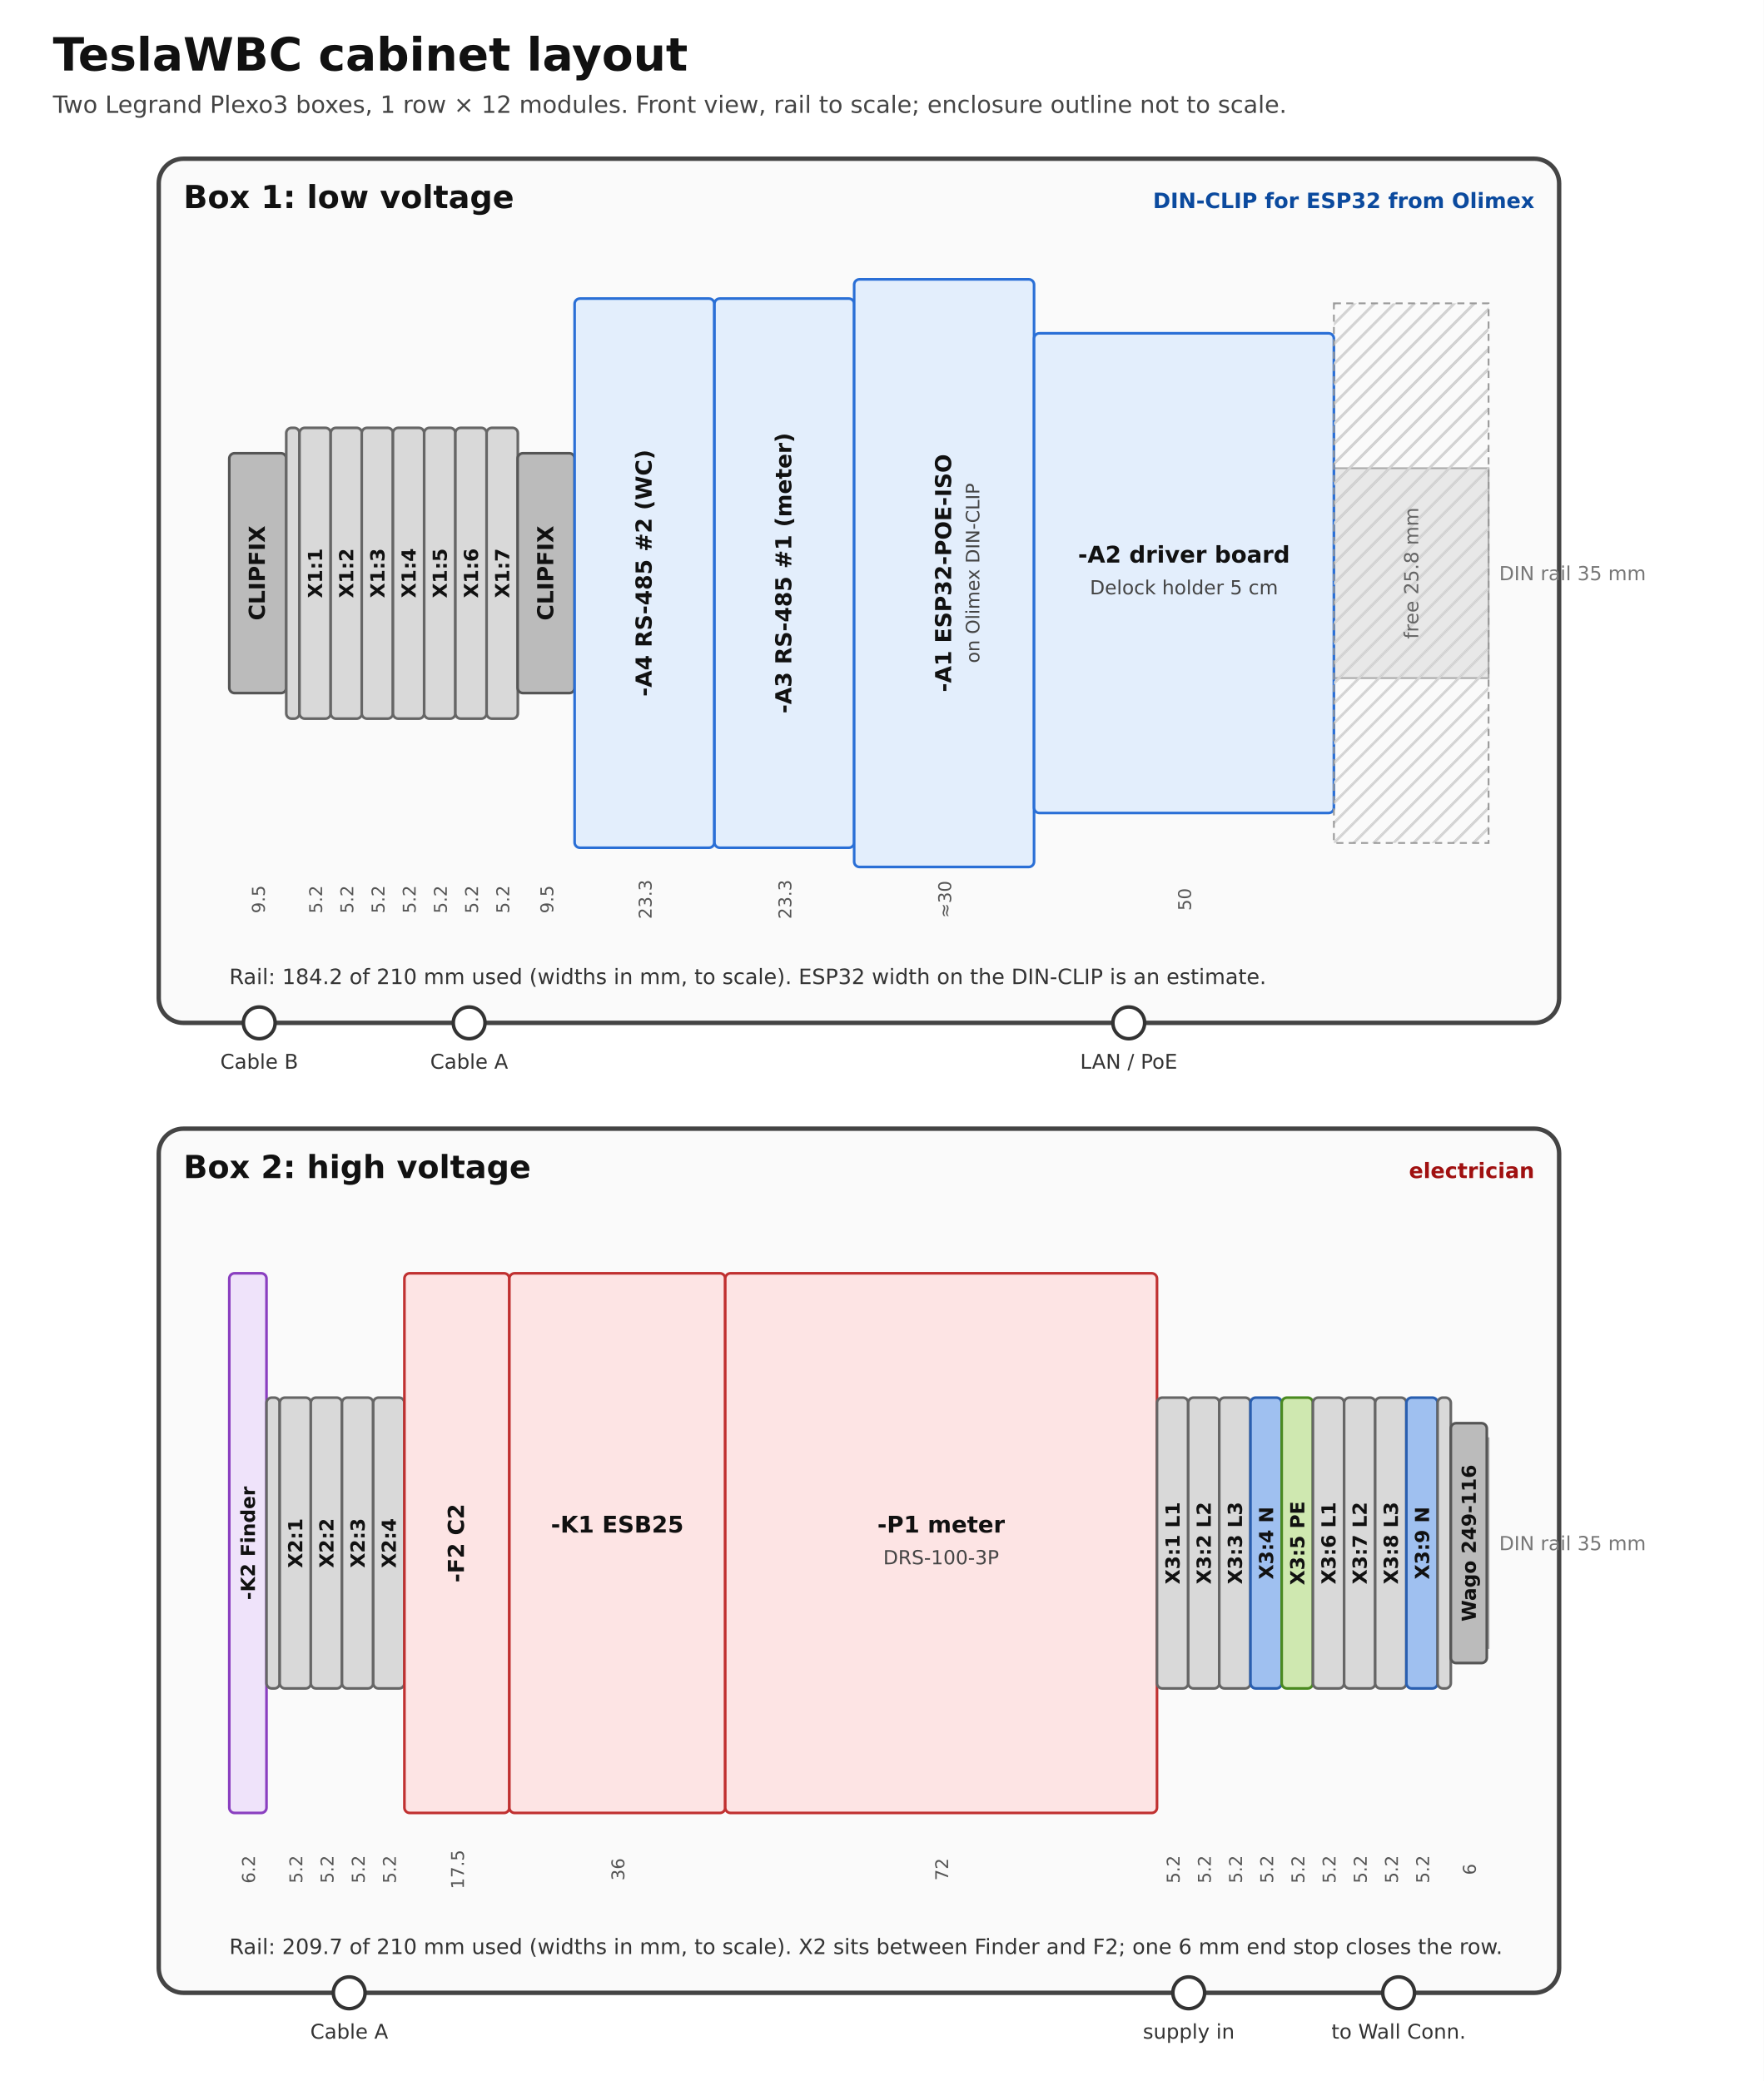
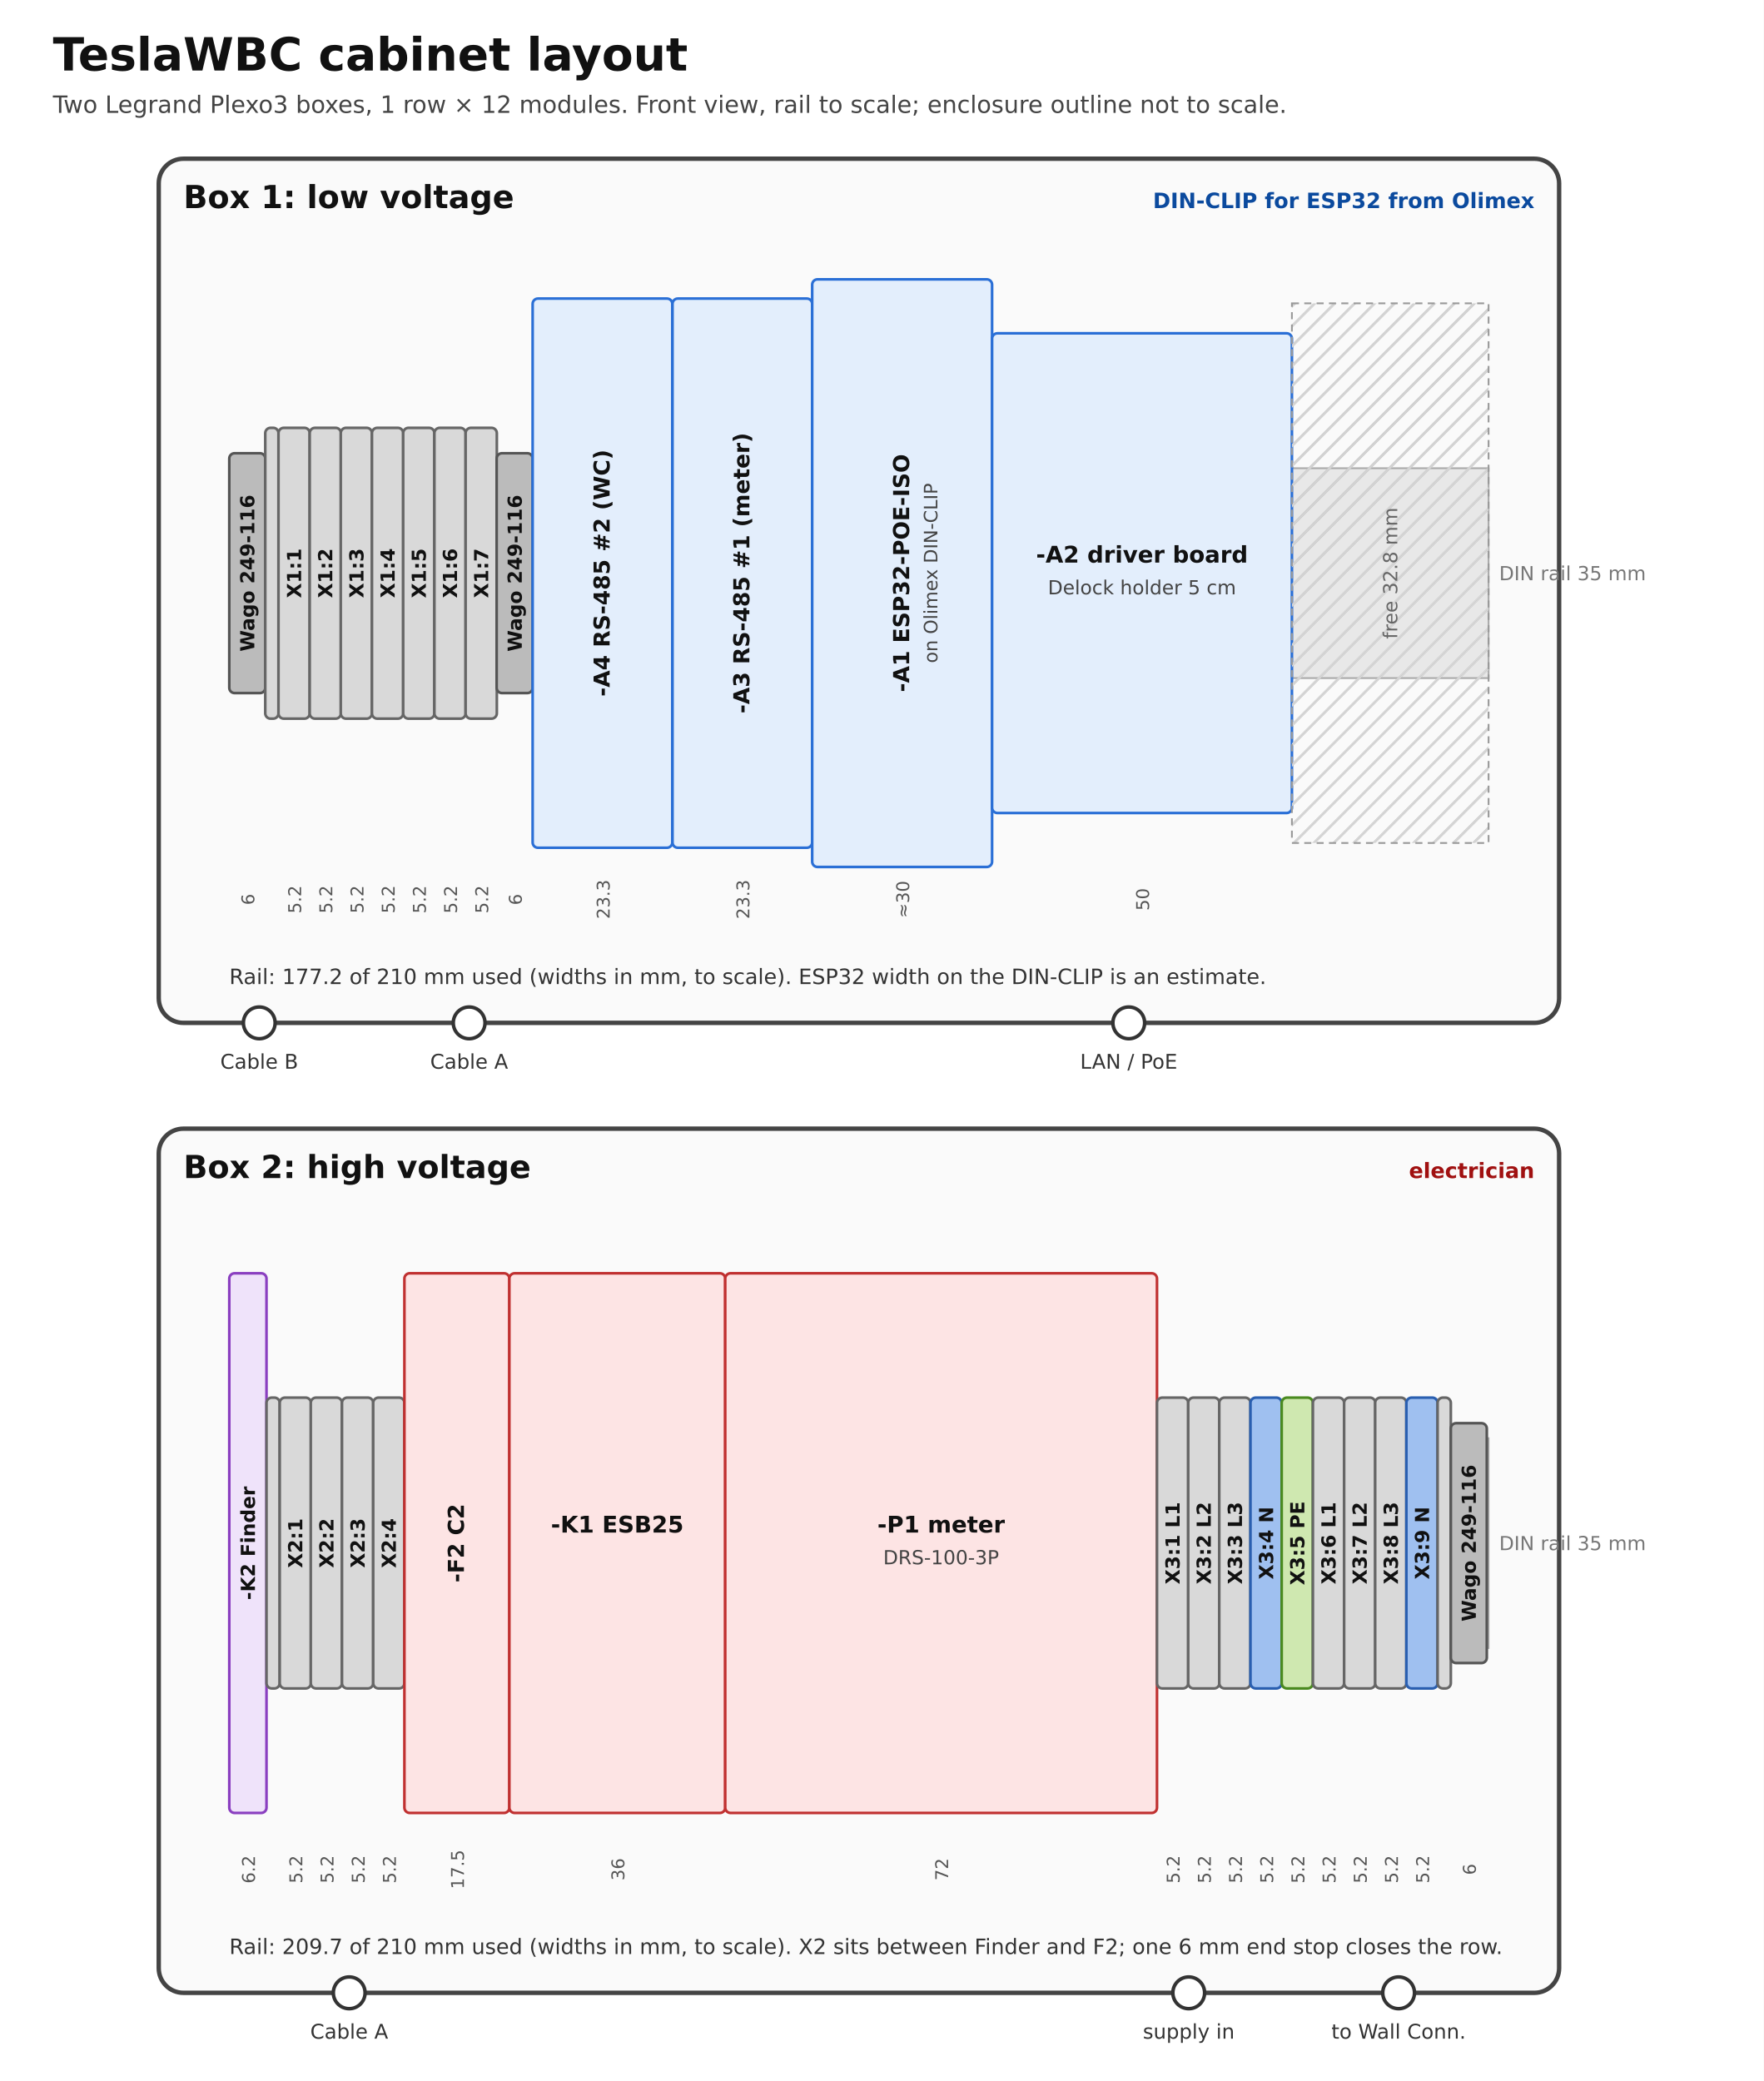
<svg xmlns="http://www.w3.org/2000/svg" width="1000" height="1180" font-family="DejaVu Sans,Arial,sans-serif">
  <defs>
    <pattern id="hatch" width="8" height="8" patternUnits="userSpaceOnUse" patternTransform="rotate(45)">
      <line x1="0" y1="0" x2="0" y2="8" stroke="#ccc" stroke-width="3" />
    </pattern>
  </defs>
  <rect width="1000" height="1180" fill="#fff" />
  <text x="30.0" y="40.0" font-size="26" text-anchor="start" fill="#111" font-weight="bold">TeslaWBC cabinet layout</text>
  <text x="30.0" y="64.0" font-size="13.5" text-anchor="start" fill="#444">Two Legrand Plexo3 boxes, 1 row × 12 modules. Front view, rail to scale; enclosure outline not to scale.</text>
  <rect x="90" y="90" width="794.0" height="490" rx="14" fill="#fafafa" stroke="#444" stroke-width="2.5" />
  <text x="104.0" y="118.0" font-size="18" text-anchor="start" fill="#111" font-weight="bold">Box 1: low voltage</text>
  <rect x="130" y="265.5" width="714.0" height="119.0" fill="#e8e8e8" stroke="#aaa" />
  <text x="850.0" y="329.0" font-size="11" text-anchor="start" fill="#777">DIN rail 35 mm</text>
-   <rect x="130.0" y="257.0" width="32.3" height="136.0" rx="3" fill="#bbb" stroke="#555" stroke-width="1.5" />
-   <text x="150.2" y="325.0" font-size="12.5" text-anchor="middle" fill="#111" font-weight="bold" transform="rotate(-90 150.15 325)">CLIPFIX</text>
-   <text x="150.2" y="510.0" font-size="10" text-anchor="middle" fill="#555" transform="rotate(-90 150.15 510)">9.5</text>
-   <rect x="162.3" y="242.6" width="7.5" height="164.9" rx="3" fill="#d9d9d9" stroke="#666" stroke-width="1.5" />
-   <rect x="169.8" y="242.6" width="17.7" height="164.9" rx="3" fill="#d9d9d9" stroke="#666" stroke-width="1.5" />
-   <text x="182.6" y="325.0" font-size="11" text-anchor="middle" fill="#111" font-weight="bold" transform="rotate(-90 182.62 325)">X1:1</text>
-   <text x="182.6" y="510.0" font-size="10" text-anchor="middle" fill="#555" transform="rotate(-90 182.62 510)">5.2</text>
-   <rect x="187.5" y="242.6" width="17.7" height="164.9" rx="3" fill="#d9d9d9" stroke="#666" stroke-width="1.5" />
-   <text x="200.3" y="325.0" font-size="11" text-anchor="middle" fill="#111" font-weight="bold" transform="rotate(-90 200.3 325)">X1:2</text>
-   <text x="200.3" y="510.0" font-size="10" text-anchor="middle" fill="#555" transform="rotate(-90 200.3 510)">5.2</text>
-   <rect x="205.1" y="242.6" width="17.7" height="164.9" rx="3" fill="#d9d9d9" stroke="#666" stroke-width="1.5" />
-   <text x="218.0" y="325.0" font-size="11" text-anchor="middle" fill="#111" font-weight="bold" transform="rotate(-90 217.98 325)">X1:3</text>
-   <text x="218.0" y="510.0" font-size="10" text-anchor="middle" fill="#555" transform="rotate(-90 217.98 510)">5.2</text>
-   <rect x="222.8" y="242.6" width="17.7" height="164.9" rx="3" fill="#d9d9d9" stroke="#666" stroke-width="1.5" />
-   <text x="235.7" y="325.0" font-size="11" text-anchor="middle" fill="#111" font-weight="bold" transform="rotate(-90 235.66 325)">X1:4</text>
-   <text x="235.7" y="510.0" font-size="10" text-anchor="middle" fill="#555" transform="rotate(-90 235.66 510)">5.2</text>
-   <rect x="240.5" y="242.6" width="17.7" height="164.9" rx="3" fill="#d9d9d9" stroke="#666" stroke-width="1.5" />
-   <text x="253.3" y="325.0" font-size="11" text-anchor="middle" fill="#111" font-weight="bold" transform="rotate(-90 253.34 325)">X1:5</text>
-   <text x="253.3" y="510.0" font-size="10" text-anchor="middle" fill="#555" transform="rotate(-90 253.34 510)">5.2</text>
-   <rect x="258.2" y="242.6" width="17.7" height="164.9" rx="3" fill="#d9d9d9" stroke="#666" stroke-width="1.5" />
-   <text x="271.0" y="325.0" font-size="11" text-anchor="middle" fill="#111" font-weight="bold" transform="rotate(-90 271.02 325)">X1:6</text>
-   <text x="271.0" y="510.0" font-size="10" text-anchor="middle" fill="#555" transform="rotate(-90 271.02 510)">5.2</text>
-   <rect x="275.9" y="242.6" width="17.7" height="164.9" rx="3" fill="#d9d9d9" stroke="#666" stroke-width="1.5" />
-   <text x="288.7" y="325.0" font-size="11" text-anchor="middle" fill="#111" font-weight="bold" transform="rotate(-90 288.7 325)">X1:7</text>
-   <text x="288.7" y="510.0" font-size="10" text-anchor="middle" fill="#555" transform="rotate(-90 288.7 510)">5.2</text>
-   <rect x="293.5" y="257.0" width="32.3" height="136.0" rx="3" fill="#bbb" stroke="#555" stroke-width="1.5" />
-   <text x="313.7" y="325.0" font-size="12.5" text-anchor="middle" fill="#111" font-weight="bold" transform="rotate(-90 313.69 325)">CLIPFIX</text>
-   <text x="313.7" y="510.0" font-size="10" text-anchor="middle" fill="#555" transform="rotate(-90 313.69 510)">9.5</text>
-   <rect x="325.8" y="169.3" width="79.2" height="311.4" rx="3" fill="#e3eefc" stroke="#2a6fd6" stroke-width="1.5" />
-   <text x="369.5" y="325.0" font-size="12.5" text-anchor="middle" fill="#111" font-weight="bold" transform="rotate(-90 369.45 325)">-A4 RS-485 #2 (WC)</text>
-   <text x="369.5" y="510.0" font-size="10" text-anchor="middle" fill="#555" transform="rotate(-90 369.45 510)">23.3</text>
-   <rect x="405.1" y="169.3" width="79.2" height="311.4" rx="3" fill="#e3eefc" stroke="#2a6fd6" stroke-width="1.5" />
-   <text x="448.7" y="325.0" font-size="12.5" text-anchor="middle" fill="#111" font-weight="bold" transform="rotate(-90 448.67 325)">-A3 RS-485 #1 (meter)</text>
-   <text x="448.7" y="510.0" font-size="10" text-anchor="middle" fill="#555" transform="rotate(-90 448.67 510)">23.3</text>
-   <rect x="484.3" y="158.4" width="102.0" height="333.2" rx="3" fill="#e3eefc" stroke="#2a6fd6" stroke-width="1.5" />
-   <text x="539.3" y="325.0" font-size="12.5" text-anchor="middle" fill="#111" font-weight="bold" transform="rotate(-90 539.28 325)">-A1 ESP32-POE-ISO</text>
-   <text x="555.3" y="325.0" font-size="10.5" text-anchor="middle" fill="#444" transform="rotate(-90 555.28 325)">on Olimex DIN-CLIP</text>
-   <text x="539.3" y="510.0" font-size="10" text-anchor="middle" fill="#555" transform="rotate(-90 539.28 510)">≈30</text>
-   <rect x="586.3" y="189.0" width="170.0" height="272.0" rx="3" fill="#e3eefc" stroke="#2a6fd6" stroke-width="1.5" />
-   <text x="671.3" y="319.0" font-size="13" text-anchor="middle" fill="#111" font-weight="bold">-A2 driver board</text>
-   <text x="671.3" y="337.0" font-size="11" text-anchor="middle" fill="#444">Delock holder 5 cm</text>
-   <text x="675.3" y="510.0" font-size="10" text-anchor="middle" fill="#555" transform="rotate(-90 675.28 510)">50</text>
-   <rect x="756.3" y="172.0" width="87.7" height="306.0" fill="url(#hatch)" stroke="#999" stroke-dasharray="4 3" />
-   <text x="804.1" y="325.0" font-size="11" text-anchor="middle" fill="#666" transform="rotate(-90 804.14 325)">free 25.8 mm</text>
-   <text x="130.0" y="558.0" font-size="12" text-anchor="start" fill="#333">Rail: 184.2 of 210 mm used (widths in mm, to scale). ESP32 width on the DIN-CLIP is an estimate.</text>
+   <rect x="130.0" y="257.0" width="20.4" height="136.0" rx="3" fill="#bbb" stroke="#555" stroke-width="1.5" />
+   <text x="144.2" y="325.0" font-size="11" text-anchor="middle" fill="#111" font-weight="bold" transform="rotate(-90 144.2 325)">Wago 249-116</text>
+   <text x="144.2" y="510.0" font-size="10" text-anchor="middle" fill="#555" transform="rotate(-90 144.2 510)">6</text>
+   <rect x="150.4" y="242.6" width="7.5" height="164.9" rx="3" fill="#d9d9d9" stroke="#666" stroke-width="1.5" />
+   <rect x="157.9" y="242.6" width="17.7" height="164.9" rx="3" fill="#d9d9d9" stroke="#666" stroke-width="1.5" />
+   <text x="170.7" y="325.0" font-size="11" text-anchor="middle" fill="#111" font-weight="bold" transform="rotate(-90 170.72 325)">X1:1</text>
+   <text x="170.7" y="510.0" font-size="10" text-anchor="middle" fill="#555" transform="rotate(-90 170.72 510)">5.2</text>
+   <rect x="175.6" y="242.6" width="17.7" height="164.9" rx="3" fill="#d9d9d9" stroke="#666" stroke-width="1.5" />
+   <text x="188.4" y="325.0" font-size="11" text-anchor="middle" fill="#111" font-weight="bold" transform="rotate(-90 188.4 325)">X1:2</text>
+   <text x="188.4" y="510.0" font-size="10" text-anchor="middle" fill="#555" transform="rotate(-90 188.4 510)">5.2</text>
+   <rect x="193.2" y="242.6" width="17.7" height="164.9" rx="3" fill="#d9d9d9" stroke="#666" stroke-width="1.5" />
+   <text x="206.1" y="325.0" font-size="11" text-anchor="middle" fill="#111" font-weight="bold" transform="rotate(-90 206.08 325)">X1:3</text>
+   <text x="206.1" y="510.0" font-size="10" text-anchor="middle" fill="#555" transform="rotate(-90 206.08 510)">5.2</text>
+   <rect x="210.9" y="242.6" width="17.7" height="164.9" rx="3" fill="#d9d9d9" stroke="#666" stroke-width="1.5" />
+   <text x="223.8" y="325.0" font-size="11" text-anchor="middle" fill="#111" font-weight="bold" transform="rotate(-90 223.76 325)">X1:4</text>
+   <text x="223.8" y="510.0" font-size="10" text-anchor="middle" fill="#555" transform="rotate(-90 223.76 510)">5.2</text>
+   <rect x="228.6" y="242.6" width="17.7" height="164.9" rx="3" fill="#d9d9d9" stroke="#666" stroke-width="1.5" />
+   <text x="241.4" y="325.0" font-size="11" text-anchor="middle" fill="#111" font-weight="bold" transform="rotate(-90 241.44 325)">X1:5</text>
+   <text x="241.4" y="510.0" font-size="10" text-anchor="middle" fill="#555" transform="rotate(-90 241.44 510)">5.2</text>
+   <rect x="246.3" y="242.6" width="17.7" height="164.9" rx="3" fill="#d9d9d9" stroke="#666" stroke-width="1.5" />
+   <text x="259.1" y="325.0" font-size="11" text-anchor="middle" fill="#111" font-weight="bold" transform="rotate(-90 259.12 325)">X1:6</text>
+   <text x="259.1" y="510.0" font-size="10" text-anchor="middle" fill="#555" transform="rotate(-90 259.12 510)">5.2</text>
+   <rect x="264.0" y="242.6" width="17.7" height="164.9" rx="3" fill="#d9d9d9" stroke="#666" stroke-width="1.5" />
+   <text x="276.8" y="325.0" font-size="11" text-anchor="middle" fill="#111" font-weight="bold" transform="rotate(-90 276.8 325)">X1:7</text>
+   <text x="276.8" y="510.0" font-size="10" text-anchor="middle" fill="#555" transform="rotate(-90 276.8 510)">5.2</text>
+   <rect x="281.6" y="257.0" width="20.4" height="136.0" rx="3" fill="#bbb" stroke="#555" stroke-width="1.5" />
+   <text x="295.8" y="325.0" font-size="11" text-anchor="middle" fill="#111" font-weight="bold" transform="rotate(-90 295.84 325)">Wago 249-116</text>
+   <text x="295.8" y="510.0" font-size="10" text-anchor="middle" fill="#555" transform="rotate(-90 295.84 510)">6</text>
+   <rect x="302.0" y="169.3" width="79.2" height="311.4" rx="3" fill="#e3eefc" stroke="#2a6fd6" stroke-width="1.5" />
+   <text x="345.7" y="325.0" font-size="12.5" text-anchor="middle" fill="#111" font-weight="bold" transform="rotate(-90 345.65 325)">-A4 RS-485 #2 (WC)</text>
+   <text x="345.7" y="510.0" font-size="10" text-anchor="middle" fill="#555" transform="rotate(-90 345.65 510)">23.3</text>
+   <rect x="381.3" y="169.3" width="79.2" height="311.4" rx="3" fill="#e3eefc" stroke="#2a6fd6" stroke-width="1.5" />
+   <text x="424.9" y="325.0" font-size="12.5" text-anchor="middle" fill="#111" font-weight="bold" transform="rotate(-90 424.87 325)">-A3 RS-485 #1 (meter)</text>
+   <text x="424.9" y="510.0" font-size="10" text-anchor="middle" fill="#555" transform="rotate(-90 424.87 510)">23.3</text>
+   <rect x="460.5" y="158.4" width="102.0" height="333.2" rx="3" fill="#e3eefc" stroke="#2a6fd6" stroke-width="1.5" />
+   <text x="515.5" y="325.0" font-size="12.5" text-anchor="middle" fill="#111" font-weight="bold" transform="rotate(-90 515.48 325)">-A1 ESP32-POE-ISO</text>
+   <text x="531.5" y="325.0" font-size="10.5" text-anchor="middle" fill="#444" transform="rotate(-90 531.48 325)">on Olimex DIN-CLIP</text>
+   <text x="515.5" y="510.0" font-size="10" text-anchor="middle" fill="#555" transform="rotate(-90 515.48 510)">≈30</text>
+   <rect x="562.5" y="189.0" width="170.0" height="272.0" rx="3" fill="#e3eefc" stroke="#2a6fd6" stroke-width="1.5" />
+   <text x="647.5" y="319.0" font-size="13" text-anchor="middle" fill="#111" font-weight="bold">-A2 driver board</text>
+   <text x="647.5" y="337.0" font-size="11" text-anchor="middle" fill="#444">Delock holder 5 cm</text>
+   <text x="651.5" y="510.0" font-size="10" text-anchor="middle" fill="#555" transform="rotate(-90 651.48 510)">50</text>
+   <rect x="732.5" y="172.0" width="111.5" height="306.0" fill="url(#hatch)" stroke="#999" stroke-dasharray="4 3" />
+   <text x="792.2" y="325.0" font-size="11" text-anchor="middle" fill="#666" transform="rotate(-90 792.24 325)">free 32.8 mm</text>
+   <text x="130.0" y="558.0" font-size="12" text-anchor="start" fill="#333">Rail: 177.2 of 210 mm used (widths in mm, to scale). ESP32 width on the DIN-CLIP is an estimate.</text>
  <circle cx="147.0" cy="580" r="9" fill="#fff" stroke="#333" stroke-width="2" />
  <text x="147.0" y="606.0" font-size="11.5" text-anchor="middle" fill="#333">Cable B</text>
  <circle cx="266.0" cy="580" r="9" fill="#fff" stroke="#333" stroke-width="2" />
  <text x="266.0" y="606.0" font-size="11.5" text-anchor="middle" fill="#333">Cable A</text>
  <circle cx="640.0" cy="580" r="9" fill="#fff" stroke="#333" stroke-width="2" />
  <text x="640.0" y="606.0" font-size="11.5" text-anchor="middle" fill="#333">LAN / PoE</text>
  <text x="870.0" y="118.0" font-size="12" text-anchor="end" fill="#0b4a9e" font-weight="bold">DIN-CLIP for ESP32 from Olimex</text>
  <rect x="90" y="640" width="794.0" height="490" rx="14" fill="#fafafa" stroke="#444" stroke-width="2.5" />
  <text x="104.0" y="668.0" font-size="18" text-anchor="start" fill="#111" font-weight="bold">Box 2: high voltage</text>
  <rect x="130" y="815.5" width="714.0" height="119.0" fill="#e8e8e8" stroke="#aaa" />
  <text x="850.0" y="879.0" font-size="11" text-anchor="start" fill="#777">DIN rail 35 mm</text>
  <rect x="130.0" y="722.0" width="21.1" height="306.0" rx="3" fill="#efe3fa" stroke="#8a3fc0" stroke-width="1.5" />
  <text x="144.5" y="875.0" font-size="11" text-anchor="middle" fill="#111" font-weight="bold" transform="rotate(-90 144.54 875)">-K2 Finder</text>
  <text x="144.5" y="1060.0" font-size="10" text-anchor="middle" fill="#555" transform="rotate(-90 144.54 1060)">6.2</text>
  <rect x="151.1" y="792.5" width="7.5" height="164.9" rx="3" fill="#d9d9d9" stroke="#666" stroke-width="1.5" />
  <rect x="158.6" y="792.5" width="17.7" height="164.9" rx="3" fill="#d9d9d9" stroke="#666" stroke-width="1.5" />
  <text x="171.4" y="875.0" font-size="11" text-anchor="middle" fill="#111" font-weight="bold" transform="rotate(-90 171.4 875)">X2:1</text>
  <text x="171.4" y="1060.0" font-size="10" text-anchor="middle" fill="#555" transform="rotate(-90 171.4 1060)">5.2</text>
  <rect x="176.2" y="792.5" width="17.7" height="164.9" rx="3" fill="#d9d9d9" stroke="#666" stroke-width="1.5" />
  <text x="189.1" y="875.0" font-size="11" text-anchor="middle" fill="#111" font-weight="bold" transform="rotate(-90 189.08 875)">X2:2</text>
  <text x="189.1" y="1060.0" font-size="10" text-anchor="middle" fill="#555" transform="rotate(-90 189.08 1060)">5.2</text>
  <rect x="193.9" y="792.5" width="17.7" height="164.9" rx="3" fill="#d9d9d9" stroke="#666" stroke-width="1.5" />
  <text x="206.8" y="875.0" font-size="11" text-anchor="middle" fill="#111" font-weight="bold" transform="rotate(-90 206.76 875)">X2:3</text>
  <text x="206.8" y="1060.0" font-size="10" text-anchor="middle" fill="#555" transform="rotate(-90 206.76 1060)">5.2</text>
  <rect x="211.6" y="792.5" width="17.7" height="164.9" rx="3" fill="#d9d9d9" stroke="#666" stroke-width="1.5" />
  <text x="224.4" y="875.0" font-size="11" text-anchor="middle" fill="#111" font-weight="bold" transform="rotate(-90 224.44 875)">X2:4</text>
  <text x="224.4" y="1060.0" font-size="10" text-anchor="middle" fill="#555" transform="rotate(-90 224.44 1060)">5.2</text>
  <rect x="229.3" y="722.0" width="59.5" height="306.0" rx="3" fill="#fde4e4" stroke="#c03030" stroke-width="1.5" />
  <text x="263.0" y="875.0" font-size="12.5" text-anchor="middle" fill="#111" font-weight="bold" transform="rotate(-90 263.03 875)">-F2 C2</text>
  <text x="263.0" y="1060.0" font-size="10" text-anchor="middle" fill="#555" transform="rotate(-90 263.03 1060)">17.5</text>
  <rect x="288.8" y="722.0" width="122.4" height="306.0" rx="3" fill="#fde4e4" stroke="#c03030" stroke-width="1.5" />
  <text x="350.0" y="869.0" font-size="13" text-anchor="middle" fill="#111" font-weight="bold">-K1 ESB25</text>
  <text x="354.0" y="1060.0" font-size="10" text-anchor="middle" fill="#555" transform="rotate(-90 353.98 1060)">36</text>
  <rect x="411.2" y="722.0" width="244.8" height="306.0" rx="3" fill="#fde4e4" stroke="#c03030" stroke-width="1.5" />
  <text x="533.6" y="869.0" font-size="13" text-anchor="middle" fill="#111" font-weight="bold">-P1 meter</text>
  <text x="533.6" y="887.0" font-size="11" text-anchor="middle" fill="#444">DRS-100-3P</text>
  <text x="537.6" y="1060.0" font-size="10" text-anchor="middle" fill="#555" transform="rotate(-90 537.58 1060)">72</text>
  <rect x="656.0" y="792.5" width="17.7" height="164.9" rx="3" fill="#d9d9d9" stroke="#666" stroke-width="1.5" />
  <text x="668.8" y="875.0" font-size="11" text-anchor="middle" fill="#111" font-weight="bold" transform="rotate(-90 668.82 875)">X3:1 L1</text>
  <text x="668.8" y="1060.0" font-size="10" text-anchor="middle" fill="#555" transform="rotate(-90 668.82 1060)">5.2</text>
  <rect x="673.7" y="792.5" width="17.7" height="164.9" rx="3" fill="#d9d9d9" stroke="#666" stroke-width="1.5" />
  <text x="686.5" y="875.0" font-size="11" text-anchor="middle" fill="#111" font-weight="bold" transform="rotate(-90 686.5 875)">X3:2 L2</text>
  <text x="686.5" y="1060.0" font-size="10" text-anchor="middle" fill="#555" transform="rotate(-90 686.5 1060)">5.2</text>
  <rect x="691.3" y="792.5" width="17.7" height="164.9" rx="3" fill="#d9d9d9" stroke="#666" stroke-width="1.5" />
  <text x="704.2" y="875.0" font-size="11" text-anchor="middle" fill="#111" font-weight="bold" transform="rotate(-90 704.18 875)">X3:3 L3</text>
  <text x="704.2" y="1060.0" font-size="10" text-anchor="middle" fill="#555" transform="rotate(-90 704.18 1060)">5.2</text>
  <rect x="709.0" y="792.5" width="17.7" height="164.9" rx="3" fill="#9fc0f0" stroke="#2a5fb0" stroke-width="1.5" />
  <text x="721.9" y="875.0" font-size="11" text-anchor="middle" fill="#111" font-weight="bold" transform="rotate(-90 721.86 875)">X3:4 N</text>
  <text x="721.9" y="1060.0" font-size="10" text-anchor="middle" fill="#555" transform="rotate(-90 721.86 1060)">5.2</text>
  <rect x="726.7" y="792.5" width="17.7" height="164.9" rx="3" fill="#cfe8b0" stroke="#4a8a20" stroke-width="1.5" />
  <text x="739.5" y="875.0" font-size="11" text-anchor="middle" fill="#111" font-weight="bold" transform="rotate(-90 739.54 875)">X3:5 PE</text>
  <text x="739.5" y="1060.0" font-size="10" text-anchor="middle" fill="#555" transform="rotate(-90 739.54 1060)">5.2</text>
  <rect x="744.4" y="792.5" width="17.7" height="164.9" rx="3" fill="#d9d9d9" stroke="#666" stroke-width="1.5" />
  <text x="757.2" y="875.0" font-size="11" text-anchor="middle" fill="#111" font-weight="bold" transform="rotate(-90 757.22 875)">X3:6 L1</text>
  <text x="757.2" y="1060.0" font-size="10" text-anchor="middle" fill="#555" transform="rotate(-90 757.22 1060)">5.2</text>
  <rect x="762.1" y="792.5" width="17.7" height="164.9" rx="3" fill="#d9d9d9" stroke="#666" stroke-width="1.5" />
  <text x="774.9" y="875.0" font-size="11" text-anchor="middle" fill="#111" font-weight="bold" transform="rotate(-90 774.9 875)">X3:7 L2</text>
  <text x="774.9" y="1060.0" font-size="10" text-anchor="middle" fill="#555" transform="rotate(-90 774.9 1060)">5.2</text>
  <rect x="779.7" y="792.5" width="17.7" height="164.9" rx="3" fill="#d9d9d9" stroke="#666" stroke-width="1.5" />
  <text x="792.6" y="875.0" font-size="11" text-anchor="middle" fill="#111" font-weight="bold" transform="rotate(-90 792.58 875)">X3:8 L3</text>
  <text x="792.6" y="1060.0" font-size="10" text-anchor="middle" fill="#555" transform="rotate(-90 792.58 1060)">5.2</text>
  <rect x="797.4" y="792.5" width="17.7" height="164.9" rx="3" fill="#9fc0f0" stroke="#2a5fb0" stroke-width="1.5" />
  <text x="810.3" y="875.0" font-size="11" text-anchor="middle" fill="#111" font-weight="bold" transform="rotate(-90 810.26 875)">X3:9 N</text>
  <text x="810.3" y="1060.0" font-size="10" text-anchor="middle" fill="#555" transform="rotate(-90 810.26 1060)">5.2</text>
  <rect x="815.1" y="792.5" width="7.5" height="164.9" rx="3" fill="#d9d9d9" stroke="#666" stroke-width="1.5" />
  <rect x="822.6" y="807.0" width="20.4" height="136.0" rx="3" fill="#bbb" stroke="#555" stroke-width="1.5" />
  <text x="836.8" y="875.0" font-size="11" text-anchor="middle" fill="#111" font-weight="bold" transform="rotate(-90 836.78 875)">Wago 249-116</text>
  <text x="836.8" y="1060.0" font-size="10" text-anchor="middle" fill="#555" transform="rotate(-90 836.78 1060)">6</text>
  <text x="130.0" y="1108.0" font-size="12" text-anchor="start" fill="#333">Rail: 209.7 of 210 mm used (widths in mm, to scale). X2 sits between Finder and F2; one 6 mm end stop closes the row.</text>
  <circle cx="198.0" cy="1130" r="9" fill="#fff" stroke="#333" stroke-width="2" />
  <text x="198.0" y="1156.0" font-size="11.5" text-anchor="middle" fill="#333">Cable A</text>
  <circle cx="674.0" cy="1130" r="9" fill="#fff" stroke="#333" stroke-width="2" />
  <text x="674.0" y="1156.0" font-size="11.5" text-anchor="middle" fill="#333">supply in</text>
  <circle cx="793.0" cy="1130" r="9" fill="#fff" stroke="#333" stroke-width="2" />
  <text x="793.0" y="1156.0" font-size="11.5" text-anchor="middle" fill="#333">to Wall Conn.</text>
  <text x="870.0" y="668.0" font-size="12" text-anchor="end" fill="#a01010" font-weight="bold">electrician</text>
</svg>
